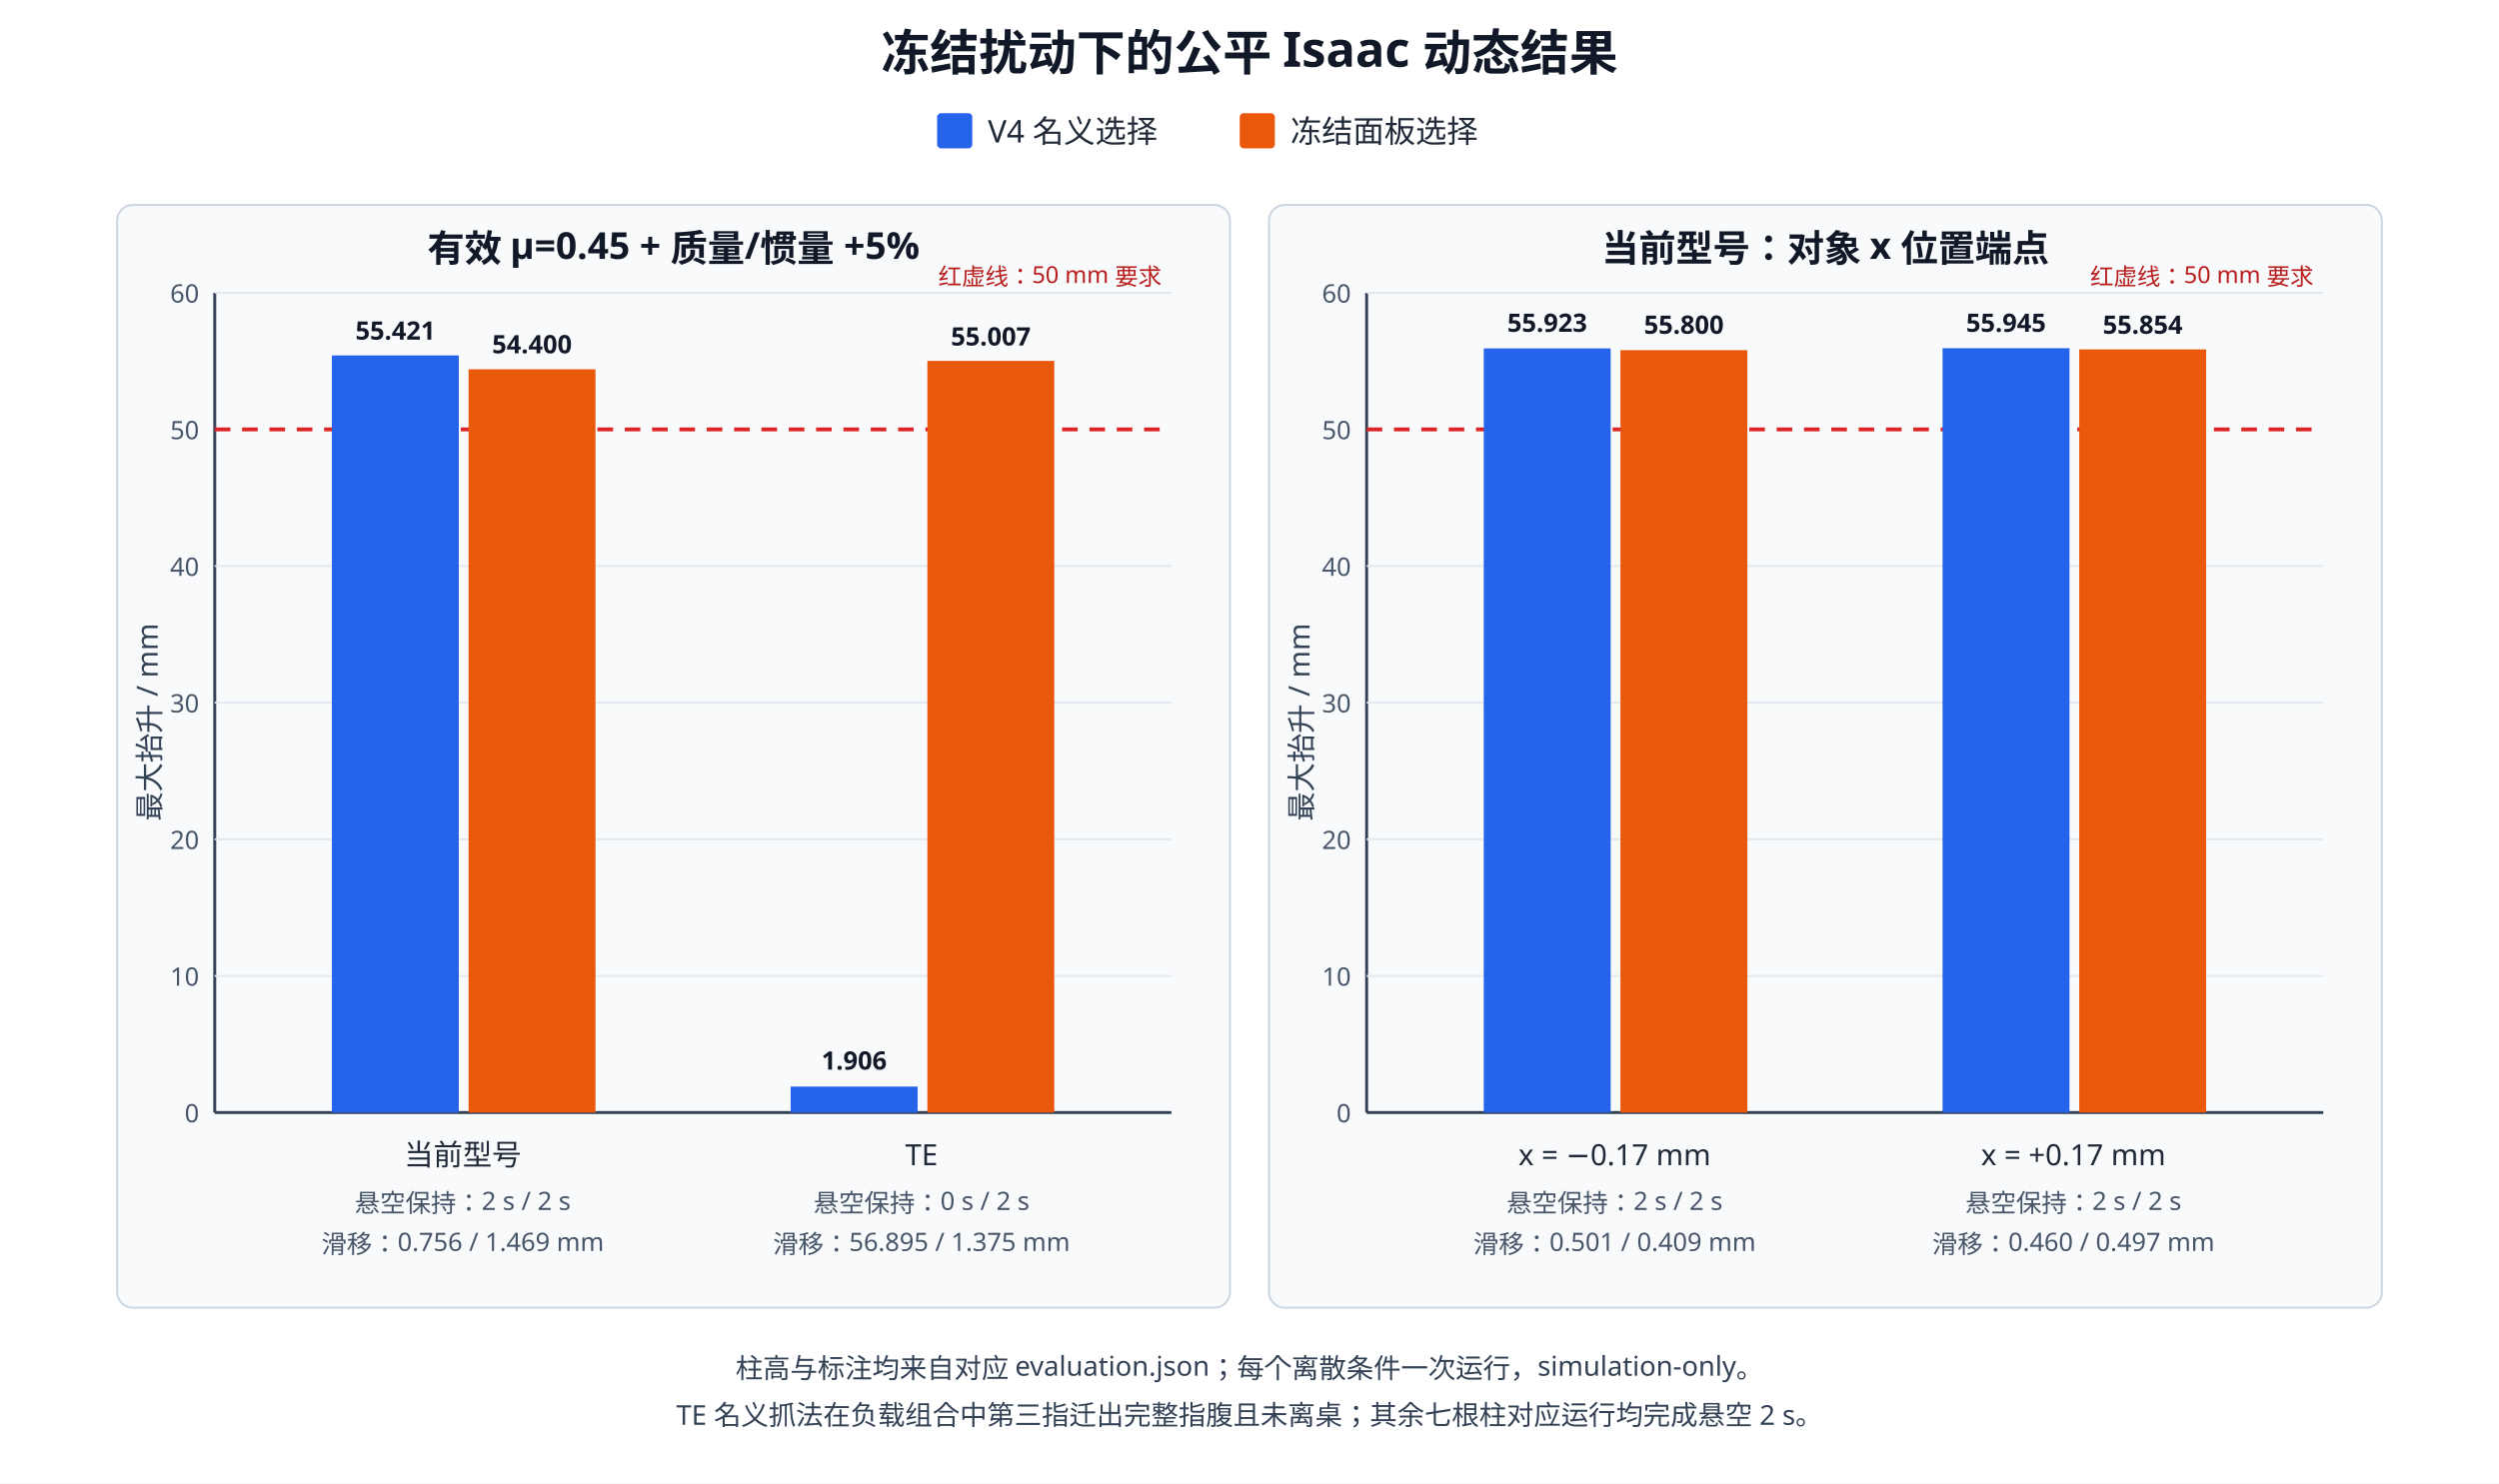
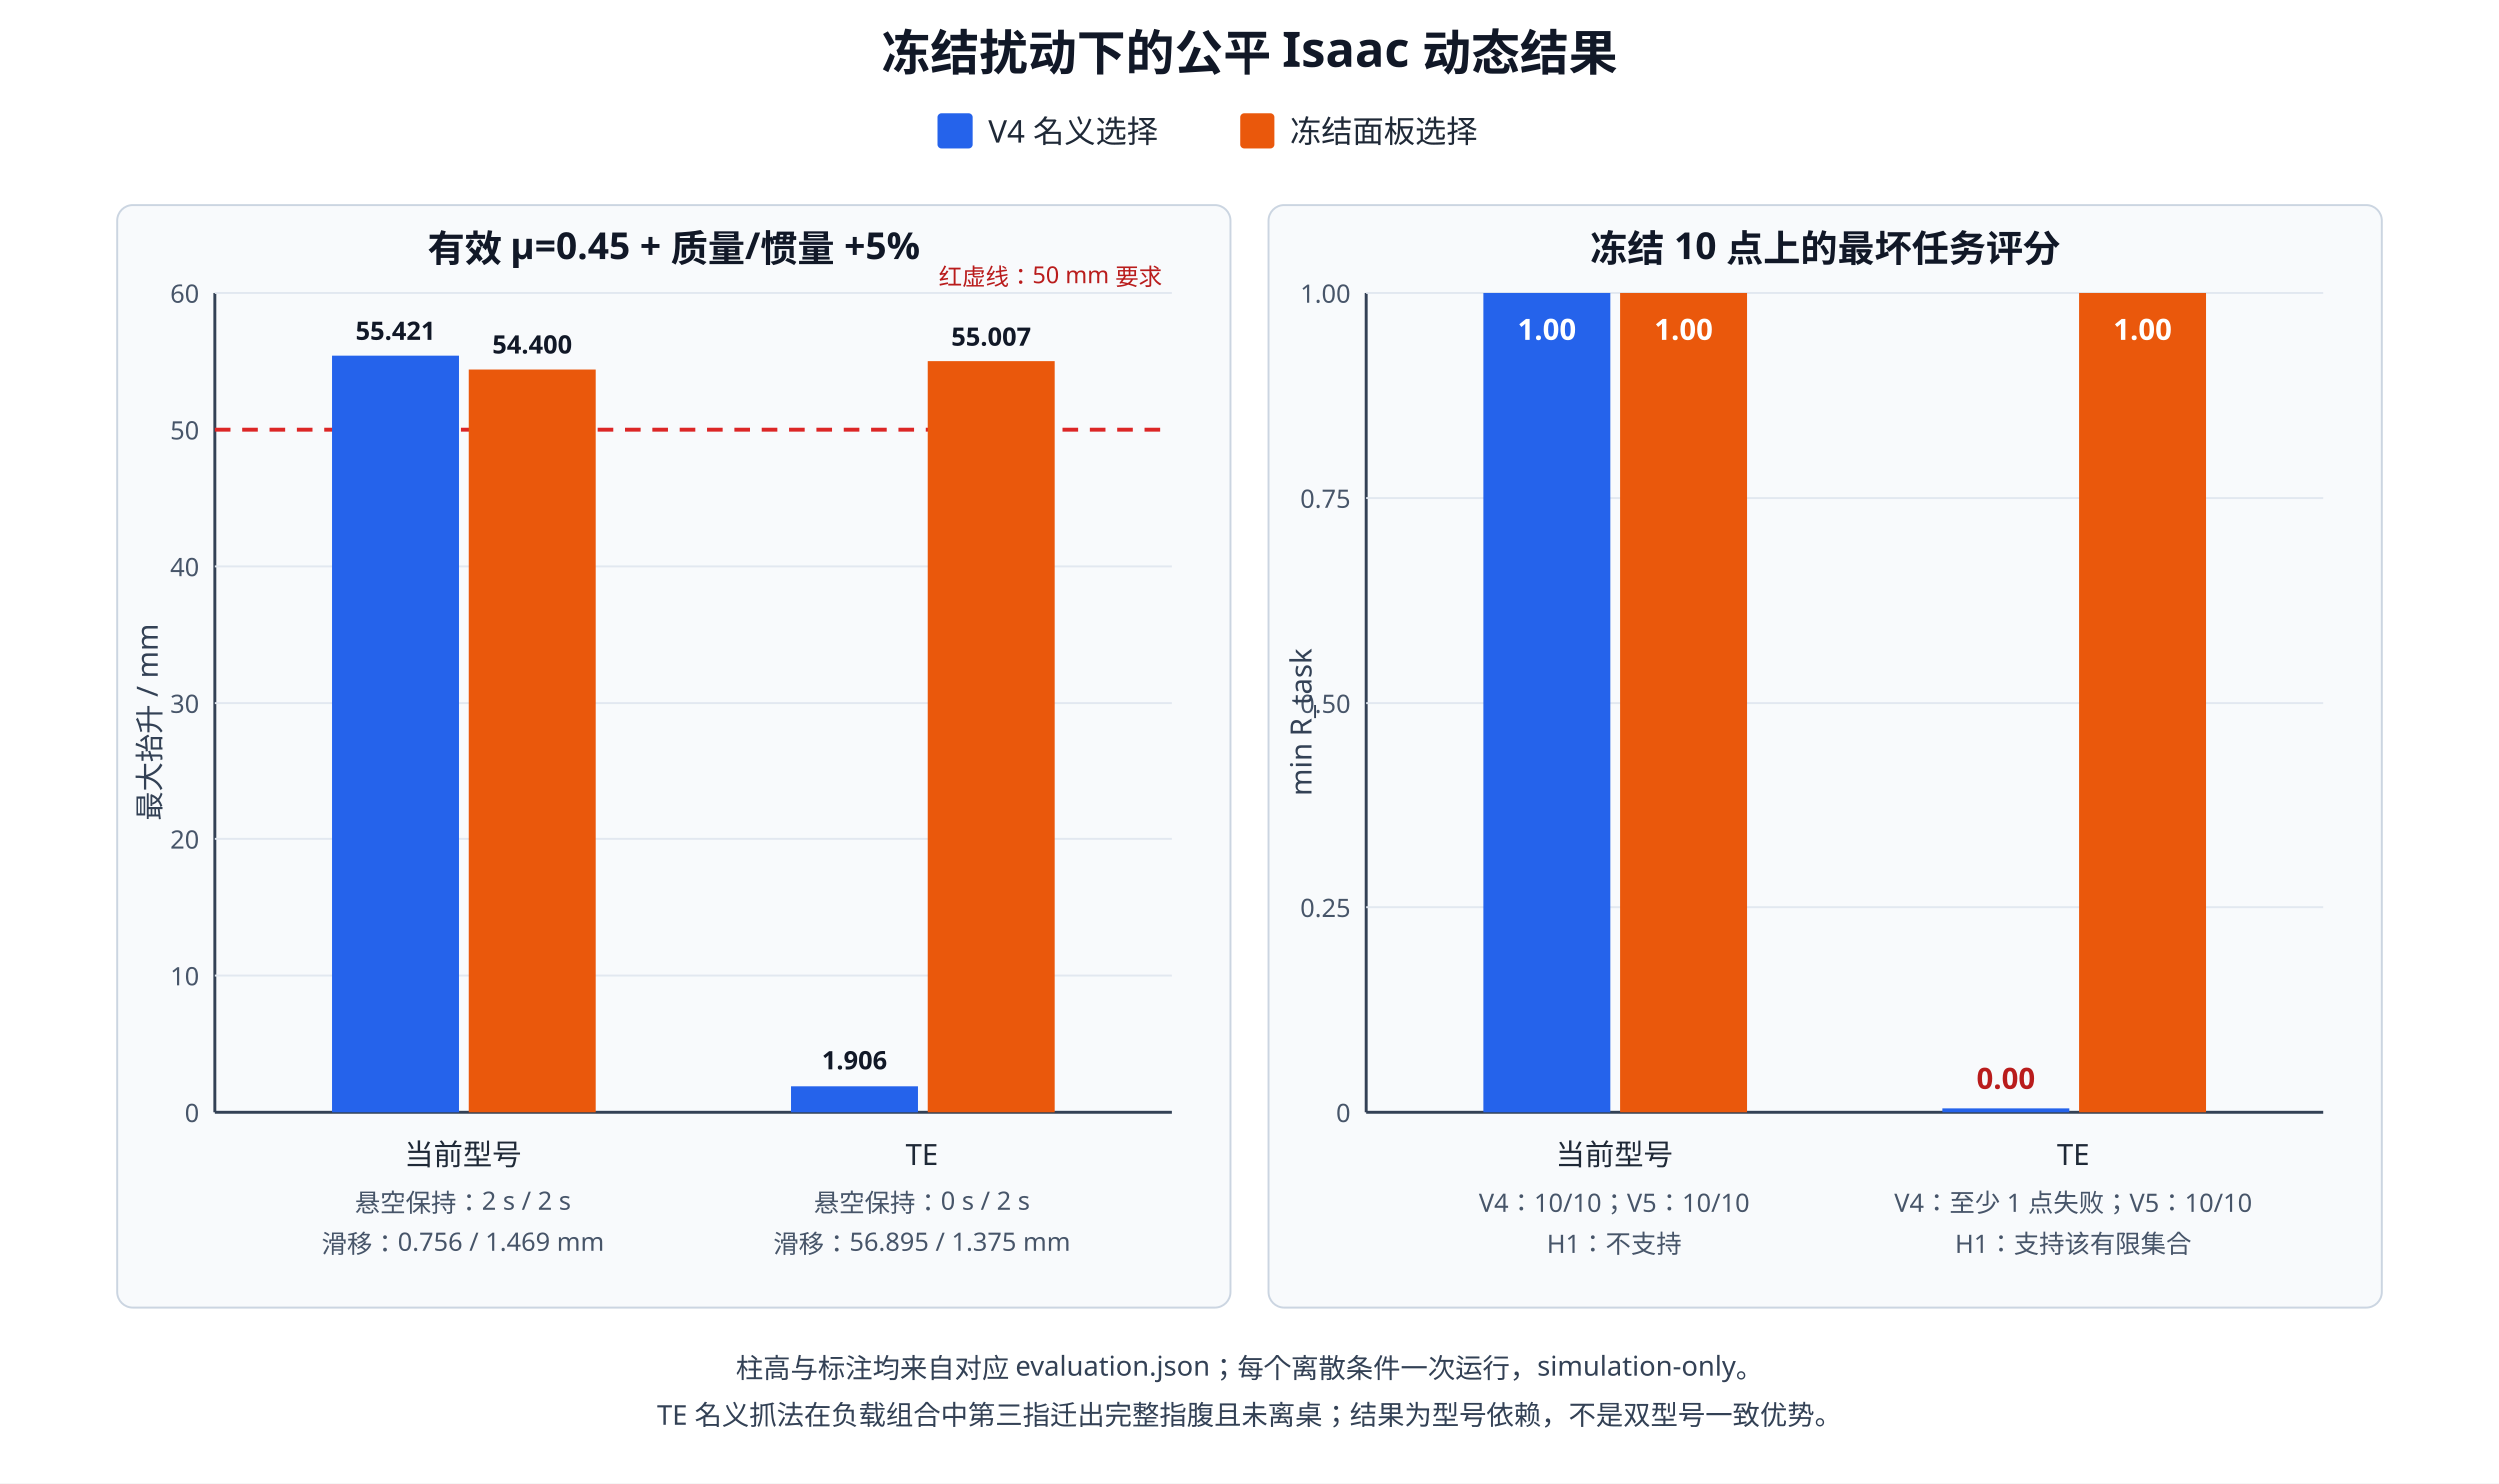
<svg xmlns="http://www.w3.org/2000/svg" width="1280" height="760" viewBox="0 0 1280 760" role="img" aria-labelledby="title desc">
  <rect width="1280" height="760" fill="#ffffff" />
  <text x="640" y="36" text-anchor="middle" font-family="sans-serif" font-size="25" font-weight="700" fill="#111827">冻结扰动下的公平 Isaac 动态结果</text>
  <rect x="480" y="58" width="18" height="18" rx="2" fill="#2563eb" />
  <text x="506" y="73" font-family="sans-serif" font-size="16" fill="#1f2937">V4 名义选择</text>
  <rect x="635" y="58" width="18" height="18" rx="2" fill="#ea580c" />
  <text x="661" y="73" font-family="sans-serif" font-size="16" fill="#1f2937">冻结面板选择</text>
  <rect x="60" y="105" width="570" height="565" rx="8" fill="#f8fafc" stroke="#cbd5e1" />
  <text x="345" y="134" text-anchor="middle" font-family="sans-serif" font-size="19" font-weight="700" fill="#111827">有效 μ=0.45 + 质量/惯量 +5%</text>
  <line x1="110" y1="570" x2="600" y2="570" stroke="#334155" stroke-width="1.5" />
  <line x1="110" y1="150" x2="110" y2="570" stroke="#334155" stroke-width="1.5" />
  <g font-family="sans-serif" font-size="13" fill="#475569" text-anchor="end">
    <text x="102" y="575">0</text>
    <text x="102" y="505">10</text>
    <text x="102" y="435">20</text>
    <text x="102" y="365">30</text>
    <text x="102" y="295">40</text>
    <text x="102" y="225">50</text>
    <text x="102" y="155">60</text>
  </g>
  <g stroke="#e2e8f0" stroke-width="1">
    <line x1="110" y1="500" x2="600" y2="500" />
    <line x1="110" y1="430" x2="600" y2="430" />
    <line x1="110" y1="360" x2="600" y2="360" />
    <line x1="110" y1="290" x2="600" y2="290" />
    <line x1="110" y1="150" x2="600" y2="150" />
  </g>
  <line x1="110" y1="220" x2="600" y2="220" stroke="#dc2626" stroke-width="2" stroke-dasharray="8 6" />
  <text x="595" y="146" text-anchor="end" font-family="sans-serif" font-size="12" fill="#b91c1c">红虚线：50 mm 要求</text>
  <text transform="translate(82 370) rotate(-90)" text-anchor="middle" font-family="sans-serif" font-size="15" fill="#334155">最大抬升 / mm</text>
  <rect x="170" y="182.1" width="65" height="387.9" fill="#2563eb" />
  <rect x="240" y="189.2" width="65" height="380.8" fill="#ea580c" />
  <rect x="405" y="556.7" width="65" height="13.3" fill="#2563eb" />
  <rect x="475" y="184.9" width="65" height="385.1" fill="#ea580c" />
  <g font-family="sans-serif" font-size="13" font-weight="700" text-anchor="middle" fill="#111827">
    <text x="202.5" y="174">55.421</text>
    <text x="272.5" y="181">54.400</text>
    <text x="437.5" y="548">1.906</text>
    <text x="507.5" y="177">55.007</text>
  </g>
  <g font-family="sans-serif" font-size="15" text-anchor="middle" fill="#1f2937">
    <text x="237" y="597">当前型号</text>
    <text x="472" y="597">TE</text>
  </g>
  <g font-family="sans-serif" font-size="13" text-anchor="middle" fill="#475569">
    <text x="237" y="621">悬空保持：2 s / 2 s</text>
    <text x="237" y="642">滑移：0.756 / 1.469 mm</text>
    <text x="472" y="621">悬空保持：0 s / 2 s</text>
    <text x="472" y="642">滑移：56.895 / 1.375 mm</text>
  </g>
  <rect x="650" y="105" width="570" height="565" rx="8" fill="#f8fafc" stroke="#cbd5e1" />
-   <text x="935" y="134" text-anchor="middle" font-family="sans-serif" font-size="19" font-weight="700" fill="#111827">当前型号：对象 x 位置端点</text>
+   <text x="935" y="134" text-anchor="middle" font-family="sans-serif" font-size="19" font-weight="700" fill="#111827">冻结 10 点上的最坏任务评分</text>
  <line x1="700" y1="570" x2="1190" y2="570" stroke="#334155" stroke-width="1.5" />
  <line x1="700" y1="150" x2="700" y2="570" stroke="#334155" stroke-width="1.5" />
  <g font-family="sans-serif" font-size="13" fill="#475569" text-anchor="end">
    <text x="692" y="575">0</text>
-     <text x="692" y="505">10</text>
-     <text x="692" y="435">20</text>
-     <text x="692" y="365">30</text>
-     <text x="692" y="295">40</text>
-     <text x="692" y="225">50</text>
-     <text x="692" y="155">60</text>
+     <text x="692" y="470">0.25</text>
+     <text x="692" y="365">0.50</text>
+     <text x="692" y="260">0.75</text>
+     <text x="692" y="155">1.00</text>
  </g>
  <g stroke="#e2e8f0" stroke-width="1">
-     <line x1="700" y1="500" x2="1190" y2="500" />
-     <line x1="700" y1="430" x2="1190" y2="430" />
+     <line x1="700" y1="465" x2="1190" y2="465" />
    <line x1="700" y1="360" x2="1190" y2="360" />
-     <line x1="700" y1="290" x2="1190" y2="290" />
+     <line x1="700" y1="255" x2="1190" y2="255" />
    <line x1="700" y1="150" x2="1190" y2="150" />
  </g>
-   <line x1="700" y1="220" x2="1190" y2="220" stroke="#dc2626" stroke-width="2" stroke-dasharray="8 6" />
-   <text x="1185" y="146" text-anchor="end" font-family="sans-serif" font-size="12" fill="#b91c1c">红虚线：50 mm 要求</text>
-   <text transform="translate(672 370) rotate(-90)" text-anchor="middle" font-family="sans-serif" font-size="15" fill="#334155">最大抬升 / mm</text>
-   <rect x="760" y="178.5" width="65" height="391.5" fill="#2563eb" />
-   <rect x="830" y="179.4" width="65" height="390.6" fill="#ea580c" />
-   <rect x="995" y="178.4" width="65" height="391.6" fill="#2563eb" />
-   <rect x="1065" y="179.0" width="65" height="391.0" fill="#ea580c" />
-   <g font-family="sans-serif" font-size="13" font-weight="700" text-anchor="middle" fill="#111827">
-     <text x="792.5" y="170">55.923</text>
-     <text x="862.5" y="171">55.800</text>
-     <text x="1027.5" y="170">55.945</text>
-     <text x="1097.5" y="171">55.854</text>
+   <text transform="translate(672 370) rotate(-90)" text-anchor="middle" font-family="sans-serif" font-size="15" fill="#334155">min R_task</text>
+   <rect x="760" y="150" width="65" height="420" fill="#2563eb" />
+   <rect x="830" y="150" width="65" height="420" fill="#ea580c" />
+   <rect x="995" y="568" width="65" height="2" fill="#2563eb" />
+   <rect x="1065" y="150" width="65" height="420" fill="#ea580c" />
+   <g font-family="sans-serif" font-size="15" font-weight="700" text-anchor="middle" fill="#ffffff">
+     <text x="792.5" y="174">1.00</text>
+     <text x="862.5" y="174">1.00</text>
+     <text x="1097.5" y="174">1.00</text>
  </g>
+   <text x="1027.5" y="558" text-anchor="middle" font-family="sans-serif" font-size="15" font-weight="700" fill="#b91c1c">0.00</text>
  <g font-family="sans-serif" font-size="15" text-anchor="middle" fill="#1f2937">
-     <text x="827" y="597">x = −0.17 mm</text>
-     <text x="1062" y="597">x = +0.17 mm</text>
+     <text x="827" y="597">当前型号</text>
+     <text x="1062" y="597">TE</text>
  </g>
  <g font-family="sans-serif" font-size="13" text-anchor="middle" fill="#475569">
-     <text x="827" y="621">悬空保持：2 s / 2 s</text>
-     <text x="827" y="642">滑移：0.501 / 0.409 mm</text>
-     <text x="1062" y="621">悬空保持：2 s / 2 s</text>
-     <text x="1062" y="642">滑移：0.460 / 0.497 mm</text>
+     <text x="827" y="621">V4：10/10；V5：10/10</text>
+     <text x="827" y="642">H1：不支持</text>
+     <text x="1062" y="621">V4：至少 1 点失败；V5：10/10</text>
+     <text x="1062" y="642">H1：支持该有限集合</text>
  </g>
  <text x="640" y="706" text-anchor="middle" font-family="sans-serif" font-size="14" fill="#334155">柱高与标注均来自对应 evaluation.json；每个离散条件一次运行，simulation-only。</text>
-   <text x="640" y="730" text-anchor="middle" font-family="sans-serif" font-size="14" fill="#334155">TE 名义抓法在负载组合中第三指迁出完整指腹且未离桌；其余七根柱对应运行均完成悬空 2 s。</text>
+   <text x="640" y="730" text-anchor="middle" font-family="sans-serif" font-size="14" fill="#334155">TE 名义抓法在负载组合中第三指迁出完整指腹且未离桌；结果为型号依赖，不是双型号一致优势。</text>
</svg>
